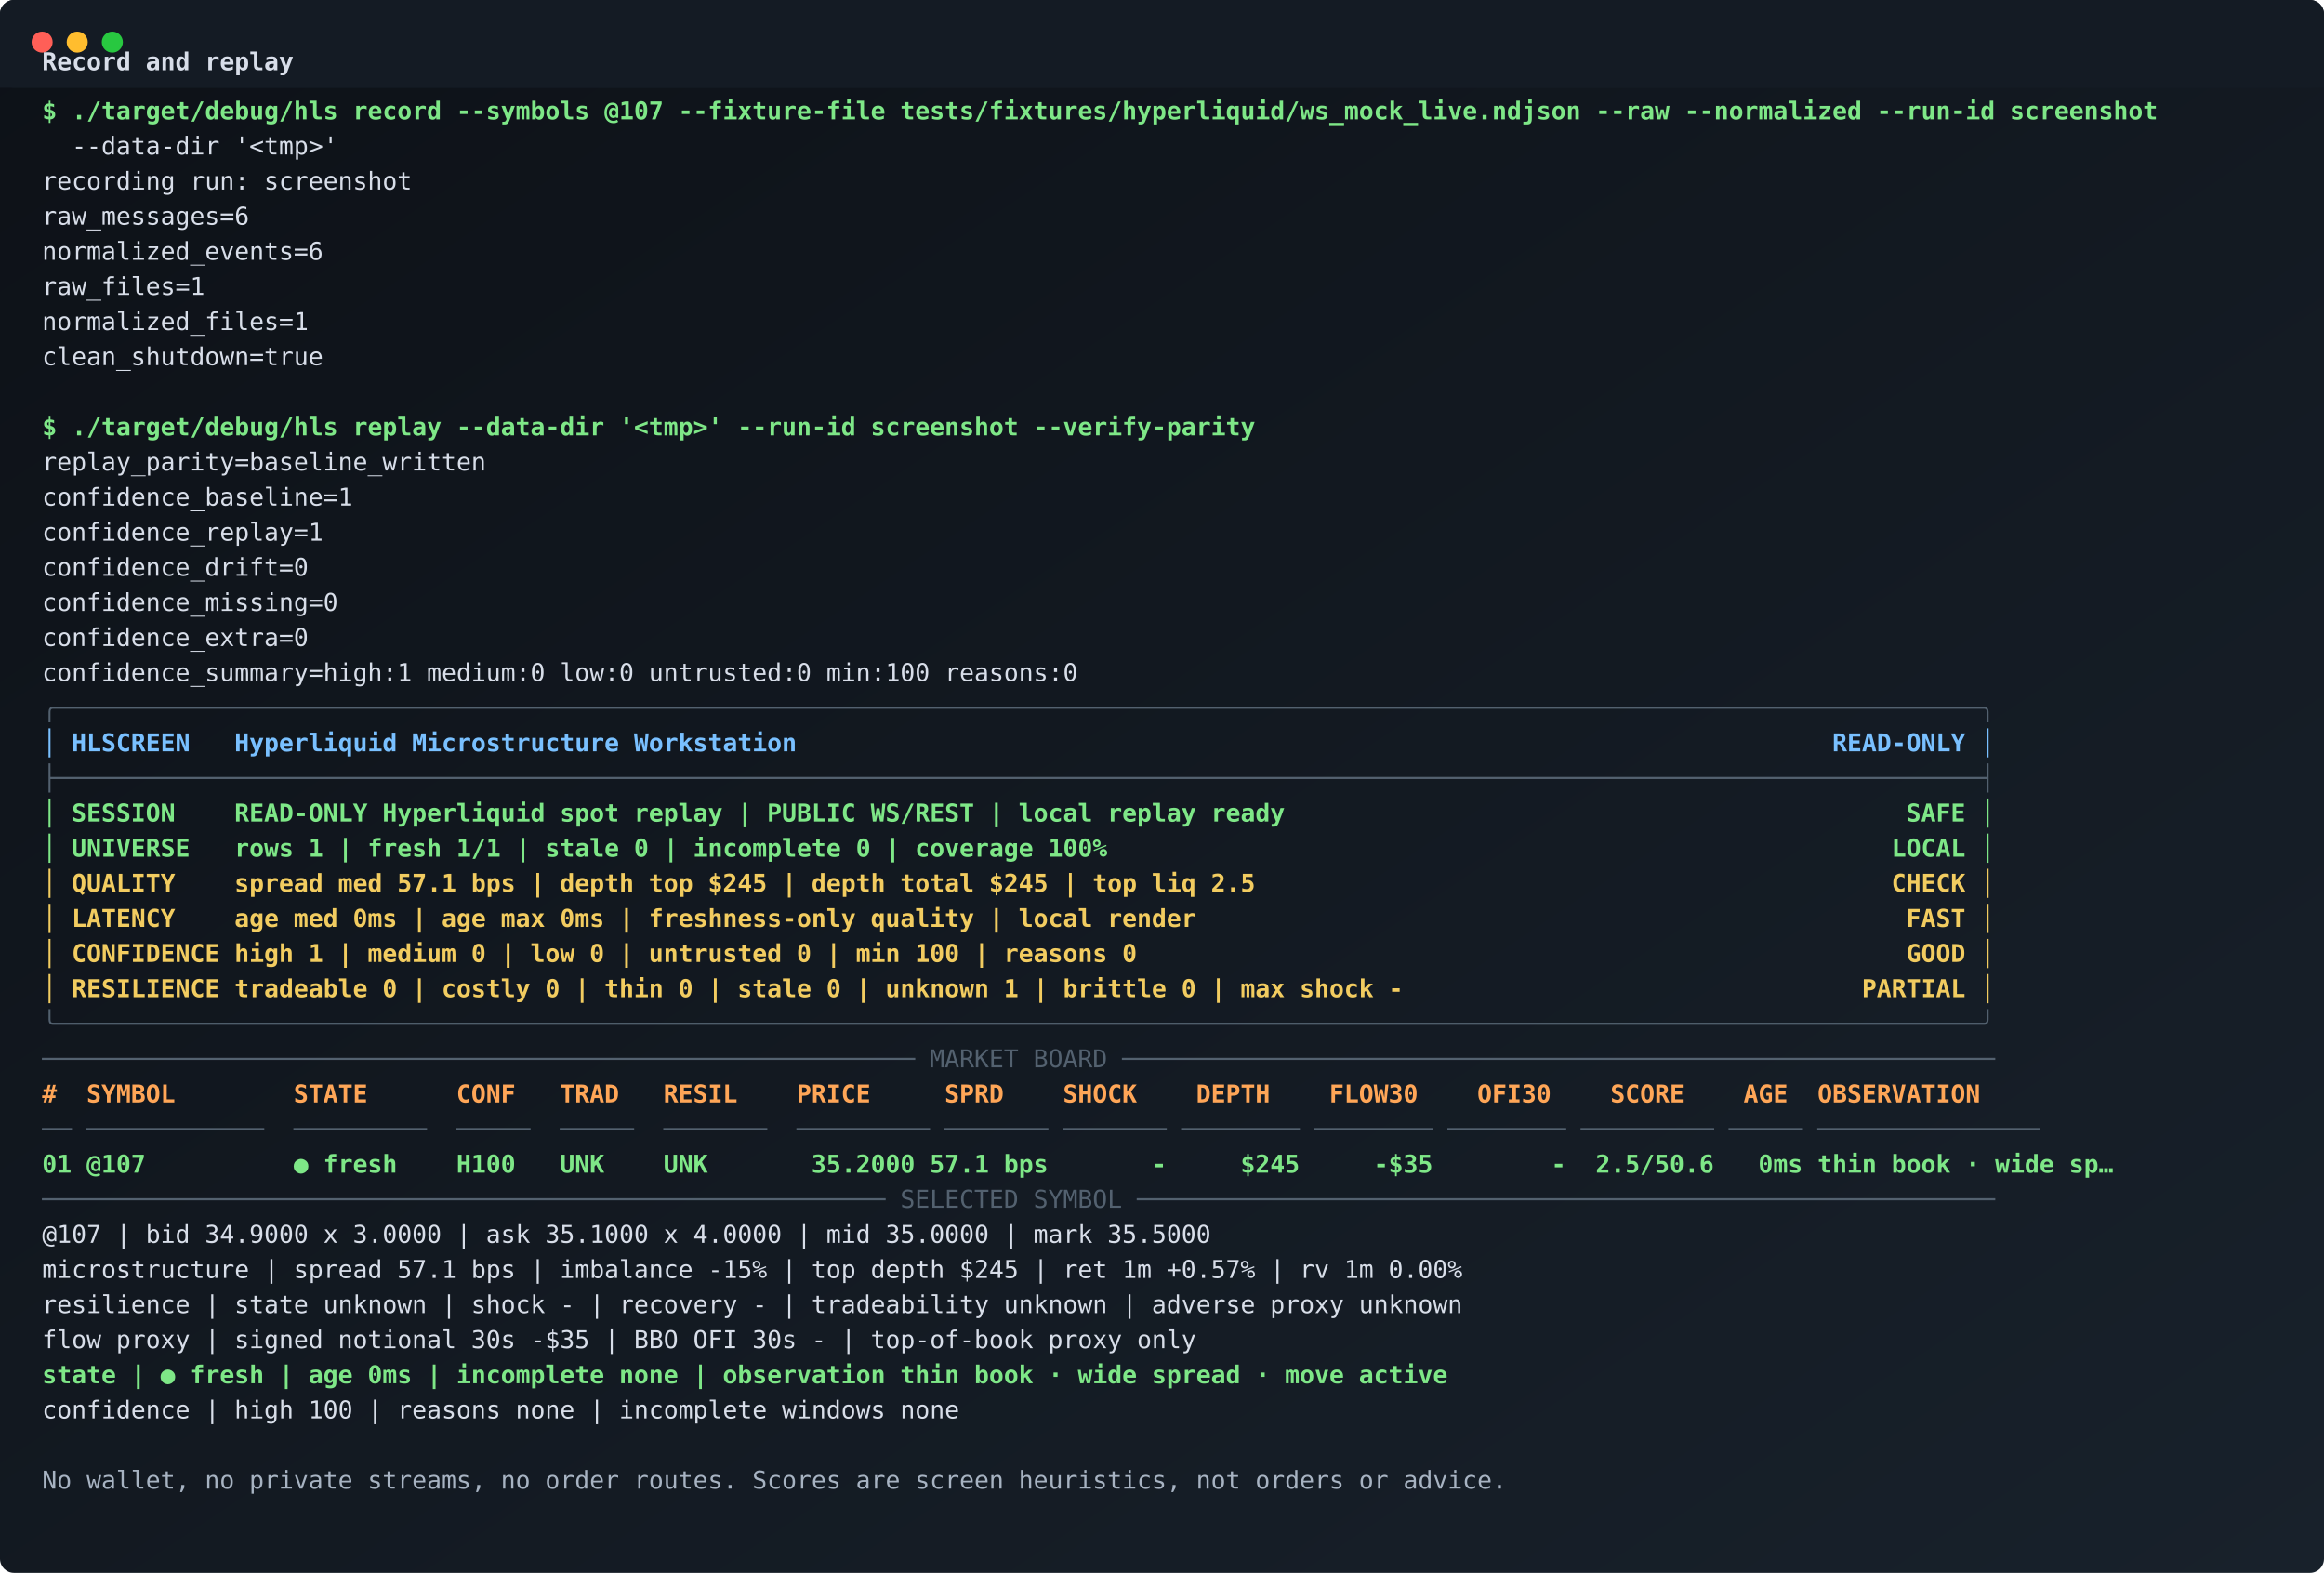
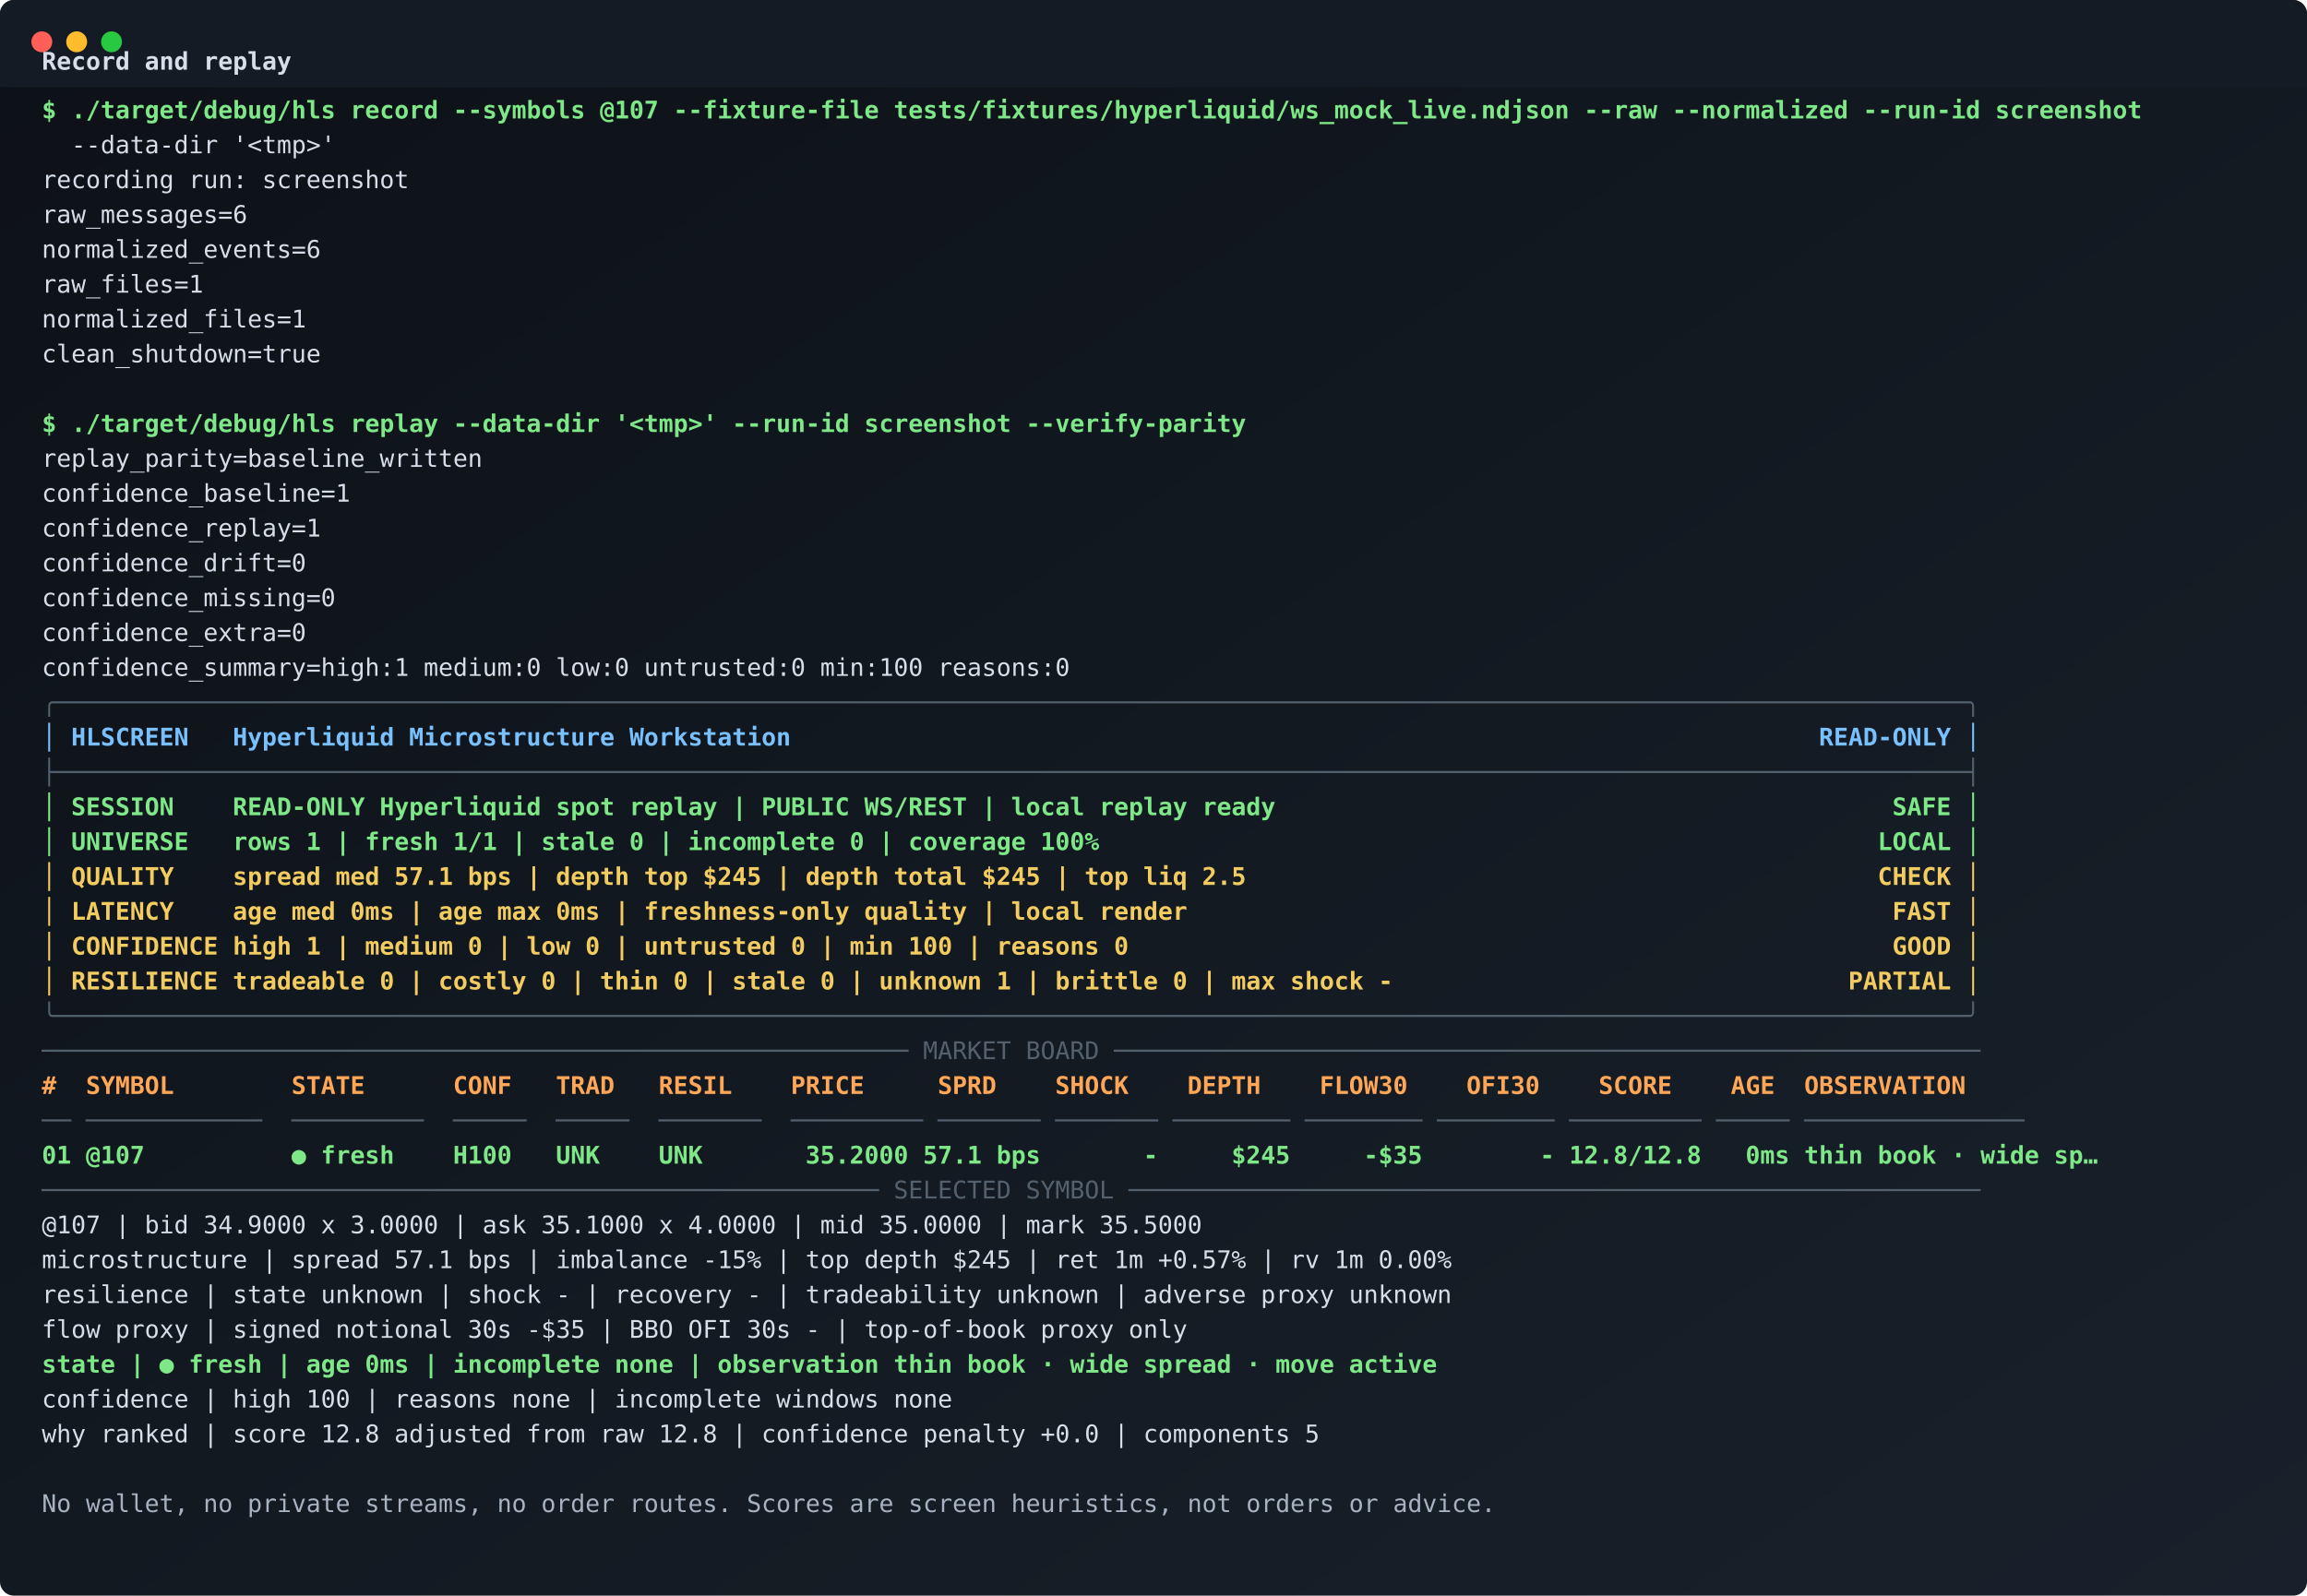
- <svg xmlns="http://www.w3.org/2000/svg" role="img" xml:space="preserve" aria-label="Record and replay terminal screenshot" viewBox="0 0 1324 896" width="1324" height="896">
+ <svg xmlns="http://www.w3.org/2000/svg" role="img" xml:space="preserve" aria-label="Record and replay terminal screenshot" viewBox="0 0 1324 916" width="1324" height="916">
  <defs>
    <linearGradient id="bg" x1="0" x2="1" y1="0" y2="1">
      <stop offset="0" stop-color="#0d1117" />
      <stop offset="1" stop-color="#18212b" />
    </linearGradient>
  </defs>
-   <rect width="1324" height="896" rx="8" fill="url(#bg)" />
+   <rect width="1324" height="916" rx="8" fill="url(#bg)" />
  <rect x="0" y="0" width="1324" height="50" rx="8" fill="#141b24" />
  <rect x="0" y="42" width="1324" height="8" fill="#141b24" />
  <circle cx="24" cy="24" r="6" fill="#ff5f57" />
  <circle cx="44" cy="24" r="6" fill="#ffbd2e" />
  <circle cx="64" cy="24" r="6" fill="#28c840" />
  <text x="24" y="40" fill="#d8dee9" font-family="ui-monospace, SFMono-Regular, Menlo, Consolas, monospace" font-size="14" font-weight="700">Record and replay</text>
  <text x="24" y="68" fill="#7ee787" font-family="ui-monospace, SFMono-Regular, Menlo, Consolas, monospace" font-size="14" font-weight="700">$ ./target/debug/hls record --symbols @107 --fixture-file tests/fixtures/hyperliquid/ws_mock_live.ndjson --raw --normalized --run-id screenshot</text>
  <text x="24" y="88" fill="#d8dee9" font-family="ui-monospace, SFMono-Regular, Menlo, Consolas, monospace" font-size="14" font-weight="400">  --data-dir '&lt;tmp&gt;'</text>
  <text x="24" y="108" fill="#d8dee9" font-family="ui-monospace, SFMono-Regular, Menlo, Consolas, monospace" font-size="14" font-weight="400">recording run: screenshot</text>
  <text x="24" y="128" fill="#d8dee9" font-family="ui-monospace, SFMono-Regular, Menlo, Consolas, monospace" font-size="14" font-weight="400">raw_messages=6</text>
  <text x="24" y="148" fill="#d8dee9" font-family="ui-monospace, SFMono-Regular, Menlo, Consolas, monospace" font-size="14" font-weight="400">normalized_events=6</text>
  <text x="24" y="168" fill="#d8dee9" font-family="ui-monospace, SFMono-Regular, Menlo, Consolas, monospace" font-size="14" font-weight="400">raw_files=1</text>
  <text x="24" y="188" fill="#d8dee9" font-family="ui-monospace, SFMono-Regular, Menlo, Consolas, monospace" font-size="14" font-weight="400">normalized_files=1</text>
  <text x="24" y="208" fill="#d8dee9" font-family="ui-monospace, SFMono-Regular, Menlo, Consolas, monospace" font-size="14" font-weight="400">clean_shutdown=true</text>
  <text x="24" y="228" fill="#d8dee9" font-family="ui-monospace, SFMono-Regular, Menlo, Consolas, monospace" font-size="14" font-weight="400" />
  <text x="24" y="248" fill="#7ee787" font-family="ui-monospace, SFMono-Regular, Menlo, Consolas, monospace" font-size="14" font-weight="700">$ ./target/debug/hls replay --data-dir '&lt;tmp&gt;' --run-id screenshot --verify-parity</text>
  <text x="24" y="268" fill="#d8dee9" font-family="ui-monospace, SFMono-Regular, Menlo, Consolas, monospace" font-size="14" font-weight="400">replay_parity=baseline_written</text>
  <text x="24" y="288" fill="#d8dee9" font-family="ui-monospace, SFMono-Regular, Menlo, Consolas, monospace" font-size="14" font-weight="400">confidence_baseline=1</text>
  <text x="24" y="308" fill="#d8dee9" font-family="ui-monospace, SFMono-Regular, Menlo, Consolas, monospace" font-size="14" font-weight="400">confidence_replay=1</text>
  <text x="24" y="328" fill="#d8dee9" font-family="ui-monospace, SFMono-Regular, Menlo, Consolas, monospace" font-size="14" font-weight="400">confidence_drift=0</text>
  <text x="24" y="348" fill="#d8dee9" font-family="ui-monospace, SFMono-Regular, Menlo, Consolas, monospace" font-size="14" font-weight="400">confidence_missing=0</text>
  <text x="24" y="368" fill="#d8dee9" font-family="ui-monospace, SFMono-Regular, Menlo, Consolas, monospace" font-size="14" font-weight="400">confidence_extra=0</text>
  <text x="24" y="388" fill="#d8dee9" font-family="ui-monospace, SFMono-Regular, Menlo, Consolas, monospace" font-size="14" font-weight="400">confidence_summary=high:1 medium:0 low:0 untrusted:0 min:100 reasons:0</text>
  <text x="24" y="408" fill="#53616f" font-family="ui-monospace, SFMono-Regular, Menlo, Consolas, monospace" font-size="14" font-weight="400">╭──────────────────────────────────────────────────────────────────────────────────────────────────────────────────────────────────╮</text>
  <text x="24" y="428" fill="#79c0ff" font-family="ui-monospace, SFMono-Regular, Menlo, Consolas, monospace" font-size="14" font-weight="700">│ HLSCREEN   Hyperliquid Microstructure Workstation                                                                      READ-ONLY │</text>
  <text x="24" y="448" fill="#53616f" font-family="ui-monospace, SFMono-Regular, Menlo, Consolas, monospace" font-size="14" font-weight="400">├──────────────────────────────────────────────────────────────────────────────────────────────────────────────────────────────────┤</text>
  <text x="24" y="468" fill="#7ee787" font-family="ui-monospace, SFMono-Regular, Menlo, Consolas, monospace" font-size="14" font-weight="700">│ SESSION    READ-ONLY Hyperliquid spot replay | PUBLIC WS/REST | local replay ready                                          SAFE │</text>
  <text x="24" y="488" fill="#7ee787" font-family="ui-monospace, SFMono-Regular, Menlo, Consolas, monospace" font-size="14" font-weight="700">│ UNIVERSE   rows 1 | fresh 1/1 | stale 0 | incomplete 0 | coverage 100%                                                     LOCAL │</text>
  <text x="24" y="508" fill="#f2cc60" font-family="ui-monospace, SFMono-Regular, Menlo, Consolas, monospace" font-size="14" font-weight="700">│ QUALITY    spread med 57.1 bps | depth top $245 | depth total $245 | top liq 2.5                                           CHECK │</text>
  <text x="24" y="528" fill="#f2cc60" font-family="ui-monospace, SFMono-Regular, Menlo, Consolas, monospace" font-size="14" font-weight="700">│ LATENCY    age med 0ms | age max 0ms | freshness-only quality | local render                                                FAST │</text>
  <text x="24" y="548" fill="#f2cc60" font-family="ui-monospace, SFMono-Regular, Menlo, Consolas, monospace" font-size="14" font-weight="700">│ CONFIDENCE high 1 | medium 0 | low 0 | untrusted 0 | min 100 | reasons 0                                                    GOOD │</text>
  <text x="24" y="568" fill="#f2cc60" font-family="ui-monospace, SFMono-Regular, Menlo, Consolas, monospace" font-size="14" font-weight="700">│ RESILIENCE tradeable 0 | costly 0 | thin 0 | stale 0 | unknown 1 | brittle 0 | max shock -                               PARTIAL │</text>
  <text x="24" y="588" fill="#53616f" font-family="ui-monospace, SFMono-Regular, Menlo, Consolas, monospace" font-size="14" font-weight="400">╰──────────────────────────────────────────────────────────────────────────────────────────────────────────────────────────────────╯</text>
  <text x="24" y="608" fill="#53616f" font-family="ui-monospace, SFMono-Regular, Menlo, Consolas, monospace" font-size="14" font-weight="400">─────────────────────────────────────────────────────────── MARKET BOARD ───────────────────────────────────────────────────────────</text>
  <text x="24" y="628" fill="#ffa657" font-family="ui-monospace, SFMono-Regular, Menlo, Consolas, monospace" font-size="14" font-weight="700">#  SYMBOL        STATE      CONF   TRAD   RESIL    PRICE     SPRD    SHOCK    DEPTH    FLOW30    OFI30    SCORE    AGE  OBSERVATION</text>
  <text x="24" y="648" fill="#53616f" font-family="ui-monospace, SFMono-Regular, Menlo, Consolas, monospace" font-size="14" font-weight="400">── ────────────  ─────────  ─────  ─────  ───────  ───────── ─────── ─────── ──────── ──────── ──────── ───────── ───── ───────────────</text>
-   <text x="24" y="668" fill="#7ee787" font-family="ui-monospace, SFMono-Regular, Menlo, Consolas, monospace" font-size="14" font-weight="600">01 @107          ● fresh    H100   UNK    UNK       35.2000 57.1 bps       -     $245     -$35        -  2.5/50.6   0ms thin book · wide sp…</text>
+   <text x="24" y="668" fill="#7ee787" font-family="ui-monospace, SFMono-Regular, Menlo, Consolas, monospace" font-size="14" font-weight="600">01 @107          ● fresh    H100   UNK    UNK       35.2000 57.1 bps       -     $245     -$35        - 12.8/12.8   0ms thin book · wide sp…</text>
  <text x="24" y="688" fill="#53616f" font-family="ui-monospace, SFMono-Regular, Menlo, Consolas, monospace" font-size="14" font-weight="400">───────────────────────────────────────────────────────── SELECTED SYMBOL ──────────────────────────────────────────────────────────</text>
  <text x="24" y="708" fill="#d8dee9" font-family="ui-monospace, SFMono-Regular, Menlo, Consolas, monospace" font-size="14" font-weight="400">@107 | bid 34.9000 x 3.0000 | ask 35.1000 x 4.0000 | mid 35.0000 | mark 35.5000</text>
  <text x="24" y="728" fill="#d8dee9" font-family="ui-monospace, SFMono-Regular, Menlo, Consolas, monospace" font-size="14" font-weight="400">microstructure | spread 57.1 bps | imbalance -15% | top depth $245 | ret 1m +0.57% | rv 1m 0.00%</text>
  <text x="24" y="748" fill="#d8dee9" font-family="ui-monospace, SFMono-Regular, Menlo, Consolas, monospace" font-size="14" font-weight="400">resilience | state unknown | shock - | recovery - | tradeability unknown | adverse proxy unknown</text>
  <text x="24" y="768" fill="#d8dee9" font-family="ui-monospace, SFMono-Regular, Menlo, Consolas, monospace" font-size="14" font-weight="400">flow proxy | signed notional 30s -$35 | BBO OFI 30s - | top-of-book proxy only</text>
  <text x="24" y="788" fill="#7ee787" font-family="ui-monospace, SFMono-Regular, Menlo, Consolas, monospace" font-size="14" font-weight="600">state | ● fresh | age 0ms | incomplete none | observation thin book · wide spread · move active</text>
  <text x="24" y="808" fill="#d8dee9" font-family="ui-monospace, SFMono-Regular, Menlo, Consolas, monospace" font-size="14" font-weight="400">confidence | high 100 | reasons none | incomplete windows none</text>
-   <text x="24" y="828" fill="#d8dee9" font-family="ui-monospace, SFMono-Regular, Menlo, Consolas, monospace" font-size="14" font-weight="400" />
-   <text x="24" y="848" fill="#a7b3c2" font-family="ui-monospace, SFMono-Regular, Menlo, Consolas, monospace" font-size="14" font-weight="400">No wallet, no private streams, no order routes. Scores are screen heuristics, not orders or advice.</text>
+   <text x="24" y="828" fill="#d8dee9" font-family="ui-monospace, SFMono-Regular, Menlo, Consolas, monospace" font-size="14" font-weight="400">why ranked | score 12.8 adjusted from raw 12.8 | confidence penalty +0.0 | components 5</text>
+   <text x="24" y="848" fill="#d8dee9" font-family="ui-monospace, SFMono-Regular, Menlo, Consolas, monospace" font-size="14" font-weight="400" />
+   <text x="24" y="868" fill="#a7b3c2" font-family="ui-monospace, SFMono-Regular, Menlo, Consolas, monospace" font-size="14" font-weight="400">No wallet, no private streams, no order routes. Scores are screen heuristics, not orders or advice.</text>
</svg>
